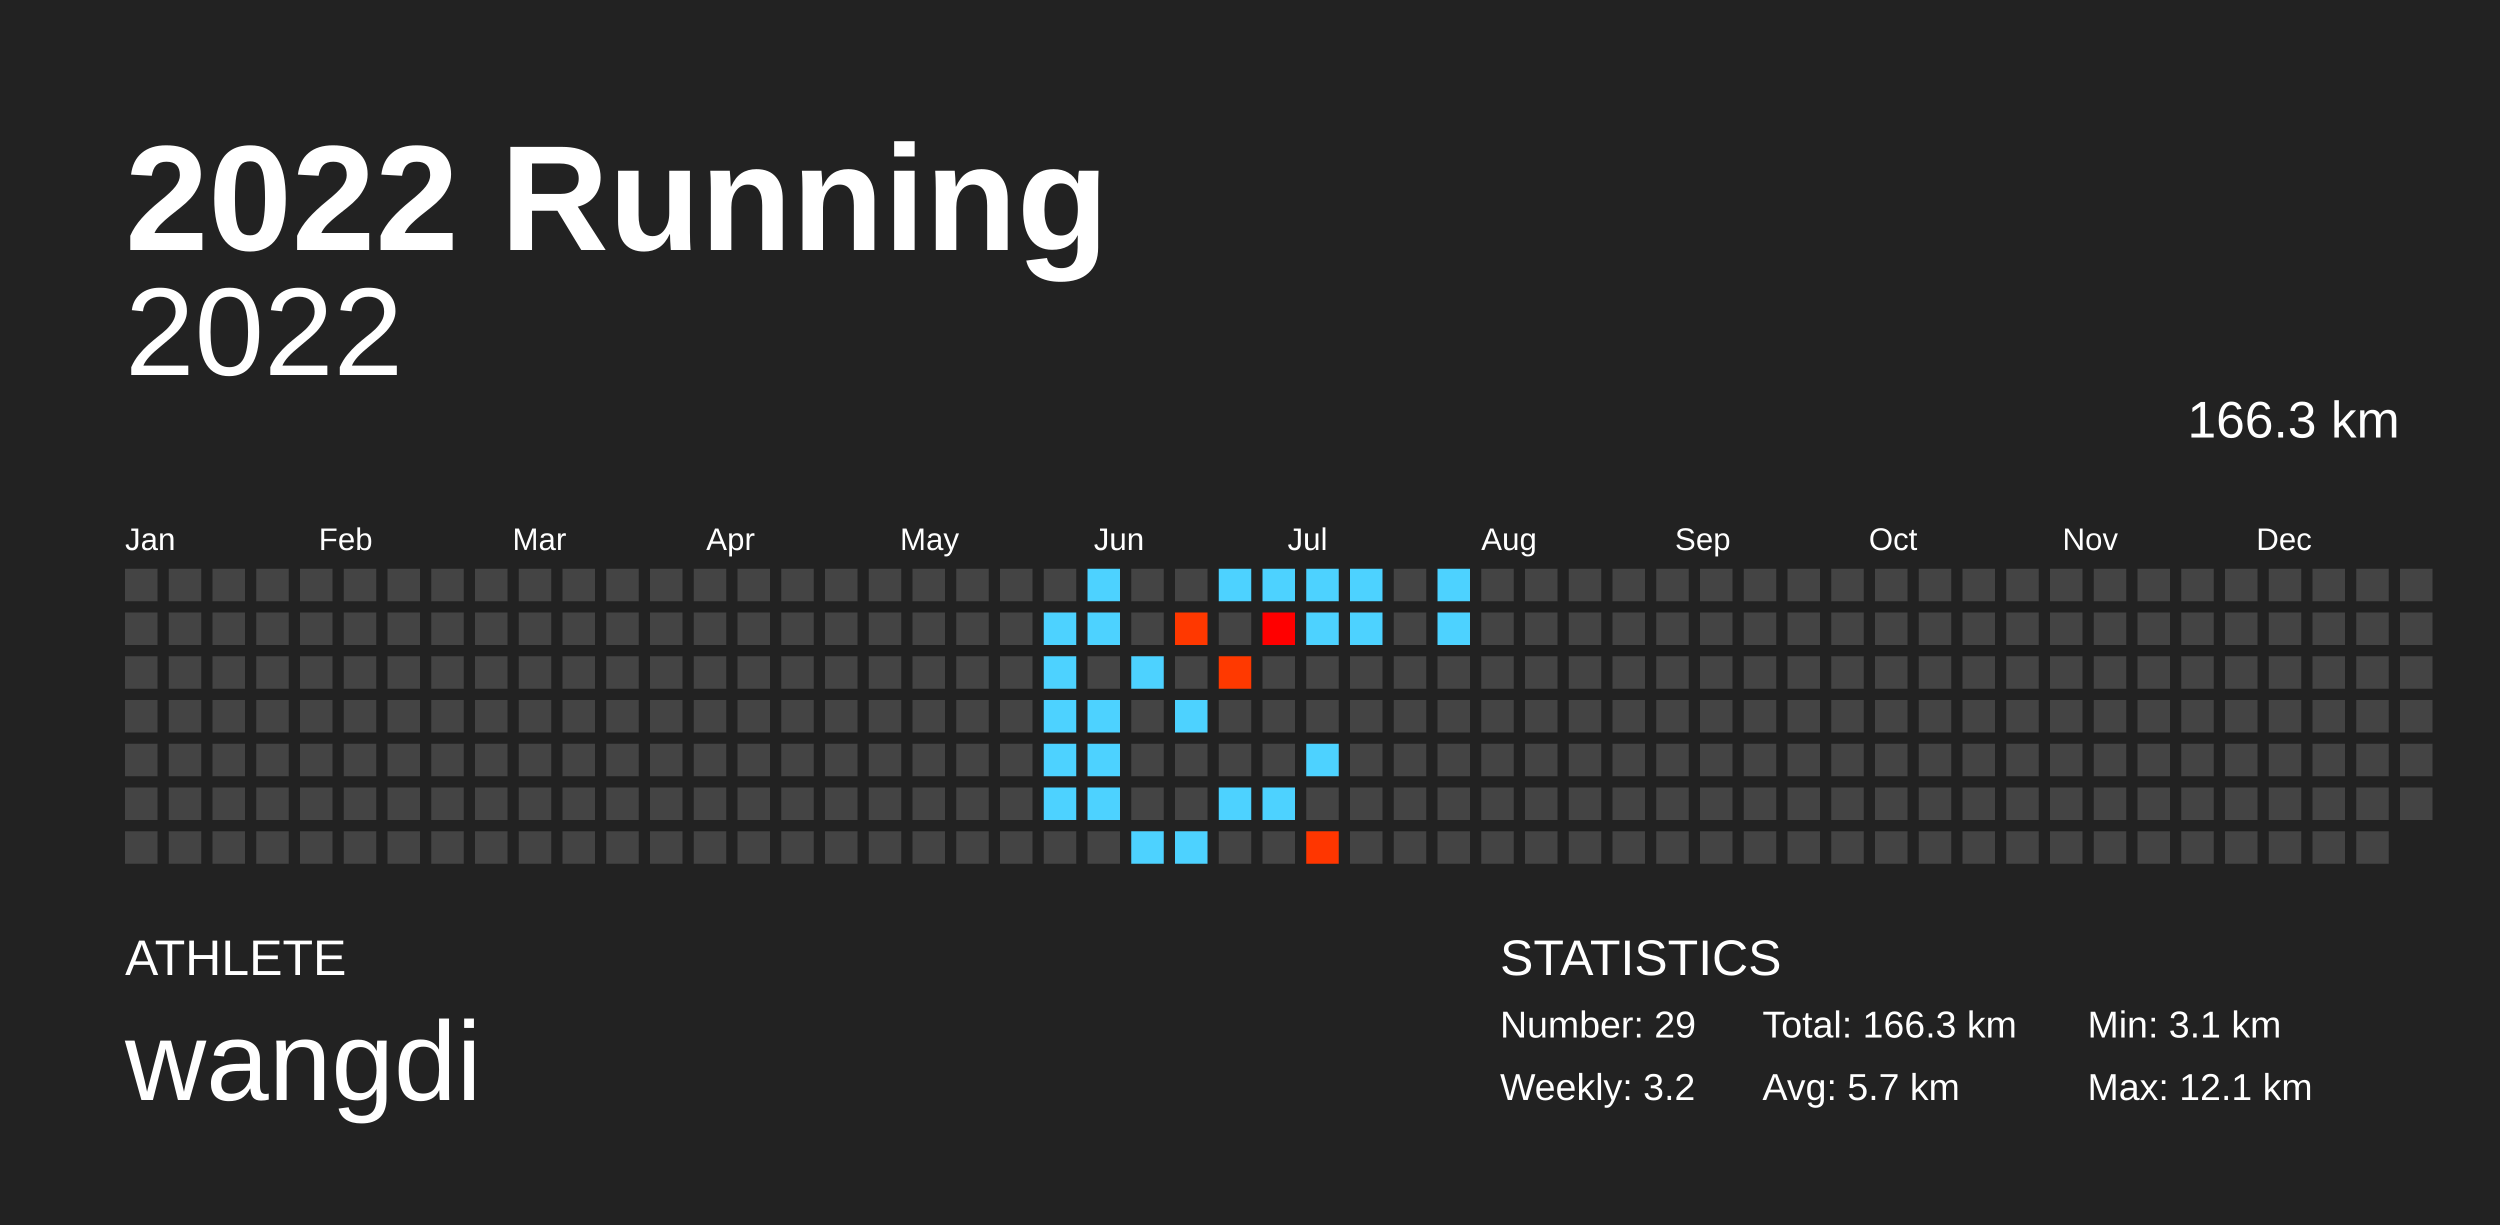
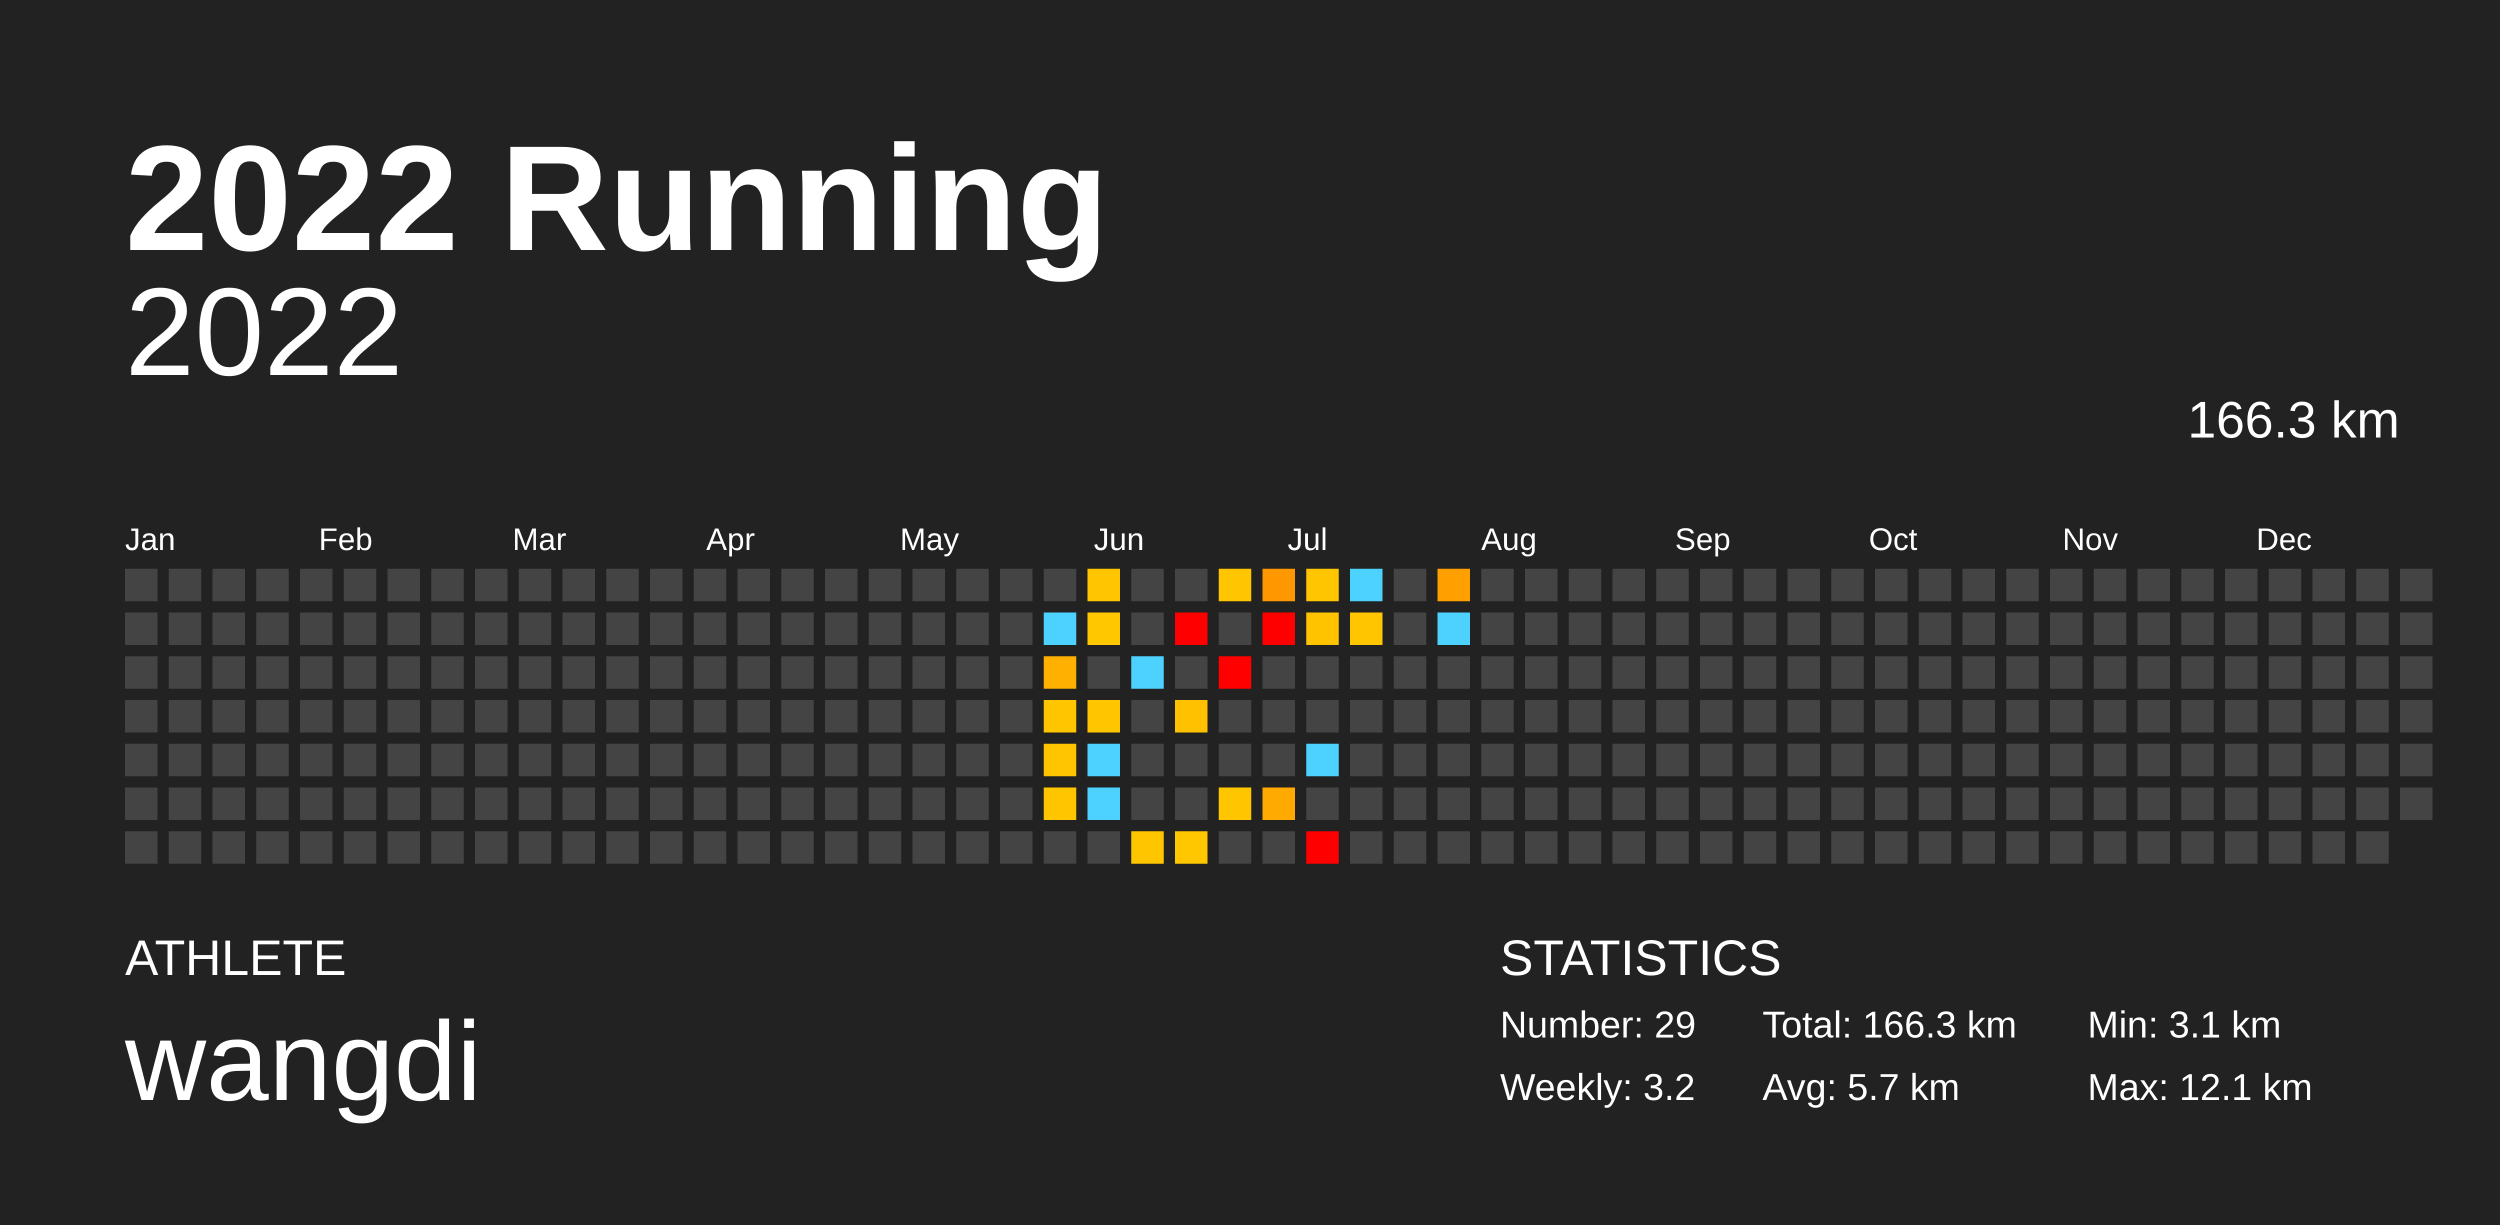
<svg xmlns="http://www.w3.org/2000/svg" baseProfile="full" height="98mm" version="1.1" viewBox="0,0,200,98" width="200mm">
  <defs />
  <rect fill="#222222" height="98" width="200" x="0" y="0" />
  <text fill="#FFFFFF" style="font-size:12px; font-family:Arial; font-weight:bold;" x="10" y="20">2022 Running</text>
  <text fill="#FFFFFF" style="font-size:4px; font-family:Arial" x="10" y="78">ATHLETE</text>
  <text fill="#FFFFFF" style="font-size:9px; font-family:Arial" x="10" y="88">wangdi</text>
  <text fill="#FFFFFF" style="font-size:4px; font-family:Arial" x="120" y="78">STATISTICS</text>
  <text fill="#FFFFFF" style="font-size:3px; font-family:Arial" x="120" y="83">Number: 29</text>
  <text fill="#FFFFFF" style="font-size:3px; font-family:Arial" x="120" y="88">Weekly: 3.2</text>
  <text fill="#FFFFFF" style="font-size:3px; font-family:Arial" x="141" y="83">Total: 166.3 km</text>
  <text fill="#FFFFFF" style="font-size:3px; font-family:Arial" x="141" y="88">Avg: 5.7 km</text>
  <text fill="#FFFFFF" style="font-size:3px; font-family:Arial" x="167" y="83">Min: 3.1 km</text>
  <text fill="#FFFFFF" style="font-size:3px; font-family:Arial" x="167" y="88">Max: 12.1 km</text>
  <text alignment-baseline="hanging" fill="#FFFFFF" style="font-size:10.0px; font-family:Arial;" x="10" y="30">2022</text>
  <text alignment-baseline="hanging" fill="#FFFFFF" style="font-size:4.125px; font-family:Arial;" x="175" y="35">166.3 km</text>
  <text fill="#FFFFFF" style="font-size:2.5px; font-family:Arial" x="10.0" y="44">Jan</text>
  <text fill="#FFFFFF" style="font-size:2.5px; font-family:Arial" x="25.5" y="44">Feb</text>
  <text fill="#FFFFFF" style="font-size:2.5px; font-family:Arial" x="41.0" y="44">Mar</text>
  <text fill="#FFFFFF" style="font-size:2.5px; font-family:Arial" x="56.5" y="44">Apr</text>
  <text fill="#FFFFFF" style="font-size:2.5px; font-family:Arial" x="72.0" y="44">May</text>
  <text fill="#FFFFFF" style="font-size:2.5px; font-family:Arial" x="87.5" y="44">Jun</text>
  <text fill="#FFFFFF" style="font-size:2.5px; font-family:Arial" x="103.0" y="44">Jul</text>
  <text fill="#FFFFFF" style="font-size:2.5px; font-family:Arial" x="118.5" y="44">Aug</text>
  <text fill="#FFFFFF" style="font-size:2.5px; font-family:Arial" x="134.0" y="44">Sep</text>
  <text fill="#FFFFFF" style="font-size:2.5px; font-family:Arial" x="149.5" y="44">Oct</text>
  <text fill="#FFFFFF" style="font-size:2.5px; font-family:Arial" x="165.0" y="44">Nov</text>
  <text fill="#FFFFFF" style="font-size:2.5px; font-family:Arial" x="180.5" y="44">Dec</text>
  <rect fill="#444444" height="2.6" width="2.6" x="10.0" y="45.5" />
  <rect fill="#444444" height="2.6" width="2.6" x="10.0" y="49.0" />
  <rect fill="#444444" height="2.6" width="2.6" x="10.0" y="52.5" />
  <rect fill="#444444" height="2.6" width="2.6" x="10.0" y="56.0" />
  <rect fill="#444444" height="2.6" width="2.6" x="10.0" y="59.5" />
  <rect fill="#444444" height="2.6" width="2.6" x="10.0" y="63.0" />
  <rect fill="#444444" height="2.6" width="2.6" x="10.0" y="66.5" />
  <rect fill="#444444" height="2.6" width="2.6" x="13.5" y="45.5" />
  <rect fill="#444444" height="2.6" width="2.6" x="13.5" y="49.0" />
  <rect fill="#444444" height="2.6" width="2.6" x="13.5" y="52.5" />
  <rect fill="#444444" height="2.6" width="2.6" x="13.5" y="56.0" />
  <rect fill="#444444" height="2.6" width="2.6" x="13.5" y="59.5" />
  <rect fill="#444444" height="2.6" width="2.6" x="13.5" y="63.0" />
  <rect fill="#444444" height="2.6" width="2.6" x="13.5" y="66.5" />
  <rect fill="#444444" height="2.6" width="2.6" x="17.0" y="45.5" />
  <rect fill="#444444" height="2.6" width="2.6" x="17.0" y="49.0" />
  <rect fill="#444444" height="2.6" width="2.6" x="17.0" y="52.5" />
  <rect fill="#444444" height="2.6" width="2.6" x="17.0" y="56.0" />
  <rect fill="#444444" height="2.6" width="2.6" x="17.0" y="59.5" />
  <rect fill="#444444" height="2.6" width="2.6" x="17.0" y="63.0" />
  <rect fill="#444444" height="2.6" width="2.6" x="17.0" y="66.5" />
  <rect fill="#444444" height="2.6" width="2.6" x="20.5" y="45.5" />
  <rect fill="#444444" height="2.6" width="2.6" x="20.5" y="49.0" />
  <rect fill="#444444" height="2.6" width="2.6" x="20.5" y="52.5" />
  <rect fill="#444444" height="2.6" width="2.6" x="20.5" y="56.0" />
  <rect fill="#444444" height="2.6" width="2.6" x="20.5" y="59.5" />
  <rect fill="#444444" height="2.6" width="2.6" x="20.5" y="63.0" />
  <rect fill="#444444" height="2.6" width="2.6" x="20.5" y="66.5" />
  <rect fill="#444444" height="2.6" width="2.6" x="24.0" y="45.5" />
  <rect fill="#444444" height="2.6" width="2.6" x="24.0" y="49.0" />
  <rect fill="#444444" height="2.6" width="2.6" x="24.0" y="52.5" />
  <rect fill="#444444" height="2.6" width="2.6" x="24.0" y="56.0" />
  <rect fill="#444444" height="2.6" width="2.6" x="24.0" y="59.5" />
  <rect fill="#444444" height="2.6" width="2.6" x="24.0" y="63.0" />
  <rect fill="#444444" height="2.6" width="2.6" x="24.0" y="66.5" />
  <rect fill="#444444" height="2.6" width="2.6" x="27.5" y="45.5" />
  <rect fill="#444444" height="2.6" width="2.6" x="27.5" y="49.0" />
  <rect fill="#444444" height="2.6" width="2.6" x="27.5" y="52.5" />
  <rect fill="#444444" height="2.6" width="2.6" x="27.5" y="56.0" />
  <rect fill="#444444" height="2.6" width="2.6" x="27.5" y="59.5" />
  <rect fill="#444444" height="2.6" width="2.6" x="27.5" y="63.0" />
  <rect fill="#444444" height="2.6" width="2.6" x="27.5" y="66.5" />
  <rect fill="#444444" height="2.6" width="2.6" x="31.0" y="45.5" />
  <rect fill="#444444" height="2.6" width="2.6" x="31.0" y="49.0" />
  <rect fill="#444444" height="2.6" width="2.6" x="31.0" y="52.5" />
  <rect fill="#444444" height="2.6" width="2.6" x="31.0" y="56.0" />
  <rect fill="#444444" height="2.6" width="2.6" x="31.0" y="59.5" />
  <rect fill="#444444" height="2.6" width="2.6" x="31.0" y="63.0" />
  <rect fill="#444444" height="2.6" width="2.6" x="31.0" y="66.5" />
  <rect fill="#444444" height="2.6" width="2.6" x="34.5" y="45.5" />
  <rect fill="#444444" height="2.6" width="2.6" x="34.5" y="49.0" />
  <rect fill="#444444" height="2.6" width="2.6" x="34.5" y="52.5" />
  <rect fill="#444444" height="2.6" width="2.6" x="34.5" y="56.0" />
  <rect fill="#444444" height="2.6" width="2.6" x="34.5" y="59.5" />
  <rect fill="#444444" height="2.6" width="2.6" x="34.5" y="63.0" />
  <rect fill="#444444" height="2.6" width="2.6" x="34.5" y="66.5" />
  <rect fill="#444444" height="2.6" width="2.6" x="38.0" y="45.5" />
  <rect fill="#444444" height="2.6" width="2.6" x="38.0" y="49.0" />
  <rect fill="#444444" height="2.6" width="2.6" x="38.0" y="52.5" />
  <rect fill="#444444" height="2.6" width="2.6" x="38.0" y="56.0" />
  <rect fill="#444444" height="2.6" width="2.6" x="38.0" y="59.5" />
  <rect fill="#444444" height="2.6" width="2.6" x="38.0" y="63.0" />
  <rect fill="#444444" height="2.6" width="2.6" x="38.0" y="66.5" />
  <rect fill="#444444" height="2.6" width="2.6" x="41.5" y="45.5" />
  <rect fill="#444444" height="2.6" width="2.6" x="41.5" y="49.0" />
  <rect fill="#444444" height="2.6" width="2.6" x="41.5" y="52.5" />
  <rect fill="#444444" height="2.6" width="2.6" x="41.5" y="56.0" />
  <rect fill="#444444" height="2.6" width="2.6" x="41.5" y="59.5" />
  <rect fill="#444444" height="2.6" width="2.6" x="41.5" y="63.0" />
  <rect fill="#444444" height="2.6" width="2.6" x="41.5" y="66.5" />
  <rect fill="#444444" height="2.6" width="2.6" x="45.0" y="45.5" />
  <rect fill="#444444" height="2.6" width="2.6" x="45.0" y="49.0" />
  <rect fill="#444444" height="2.6" width="2.6" x="45.0" y="52.5" />
  <rect fill="#444444" height="2.6" width="2.6" x="45.0" y="56.0" />
  <rect fill="#444444" height="2.6" width="2.6" x="45.0" y="59.5" />
  <rect fill="#444444" height="2.6" width="2.6" x="45.0" y="63.0" />
  <rect fill="#444444" height="2.6" width="2.6" x="45.0" y="66.5" />
  <rect fill="#444444" height="2.6" width="2.6" x="48.5" y="45.5" />
  <rect fill="#444444" height="2.6" width="2.6" x="48.5" y="49.0" />
  <rect fill="#444444" height="2.6" width="2.6" x="48.5" y="52.5" />
  <rect fill="#444444" height="2.6" width="2.6" x="48.5" y="56.0" />
  <rect fill="#444444" height="2.6" width="2.6" x="48.5" y="59.5" />
  <rect fill="#444444" height="2.6" width="2.6" x="48.5" y="63.0" />
  <rect fill="#444444" height="2.6" width="2.6" x="48.5" y="66.5" />
  <rect fill="#444444" height="2.6" width="2.6" x="52.0" y="45.5" />
  <rect fill="#444444" height="2.6" width="2.6" x="52.0" y="49.0" />
  <rect fill="#444444" height="2.6" width="2.6" x="52.0" y="52.5" />
  <rect fill="#444444" height="2.6" width="2.6" x="52.0" y="56.0" />
  <rect fill="#444444" height="2.6" width="2.6" x="52.0" y="59.5" />
  <rect fill="#444444" height="2.6" width="2.6" x="52.0" y="63.0" />
  <rect fill="#444444" height="2.6" width="2.6" x="52.0" y="66.5" />
  <rect fill="#444444" height="2.6" width="2.6" x="55.5" y="45.5" />
  <rect fill="#444444" height="2.6" width="2.6" x="55.5" y="49.0" />
  <rect fill="#444444" height="2.6" width="2.6" x="55.5" y="52.5" />
  <rect fill="#444444" height="2.6" width="2.6" x="55.5" y="56.0" />
  <rect fill="#444444" height="2.6" width="2.6" x="55.5" y="59.5" />
  <rect fill="#444444" height="2.6" width="2.6" x="55.5" y="63.0" />
  <rect fill="#444444" height="2.6" width="2.6" x="55.5" y="66.5" />
  <rect fill="#444444" height="2.6" width="2.6" x="59.0" y="45.5" />
  <rect fill="#444444" height="2.6" width="2.6" x="59.0" y="49.0" />
  <rect fill="#444444" height="2.6" width="2.6" x="59.0" y="52.5" />
  <rect fill="#444444" height="2.6" width="2.6" x="59.0" y="56.0" />
  <rect fill="#444444" height="2.6" width="2.6" x="59.0" y="59.5" />
  <rect fill="#444444" height="2.6" width="2.6" x="59.0" y="63.0" />
  <rect fill="#444444" height="2.6" width="2.6" x="59.0" y="66.5" />
  <rect fill="#444444" height="2.6" width="2.6" x="62.5" y="45.5" />
  <rect fill="#444444" height="2.6" width="2.6" x="62.5" y="49.0" />
  <rect fill="#444444" height="2.6" width="2.6" x="62.5" y="52.5" />
  <rect fill="#444444" height="2.6" width="2.6" x="62.5" y="56.0" />
  <rect fill="#444444" height="2.6" width="2.6" x="62.5" y="59.5" />
  <rect fill="#444444" height="2.6" width="2.6" x="62.5" y="63.0" />
  <rect fill="#444444" height="2.6" width="2.6" x="62.5" y="66.5" />
  <rect fill="#444444" height="2.6" width="2.6" x="66.0" y="45.5" />
  <rect fill="#444444" height="2.6" width="2.6" x="66.0" y="49.0" />
  <rect fill="#444444" height="2.6" width="2.6" x="66.0" y="52.5" />
  <rect fill="#444444" height="2.6" width="2.6" x="66.0" y="56.0" />
  <rect fill="#444444" height="2.6" width="2.6" x="66.0" y="59.5" />
  <rect fill="#444444" height="2.6" width="2.6" x="66.0" y="63.0" />
  <rect fill="#444444" height="2.6" width="2.6" x="66.0" y="66.5" />
  <rect fill="#444444" height="2.6" width="2.6" x="69.5" y="45.5" />
  <rect fill="#444444" height="2.6" width="2.6" x="69.5" y="49.0" />
  <rect fill="#444444" height="2.6" width="2.6" x="69.5" y="52.5" />
  <rect fill="#444444" height="2.6" width="2.6" x="69.5" y="56.0" />
  <rect fill="#444444" height="2.6" width="2.6" x="69.5" y="59.5" />
  <rect fill="#444444" height="2.6" width="2.6" x="69.5" y="63.0" />
  <rect fill="#444444" height="2.6" width="2.6" x="69.5" y="66.5" />
  <rect fill="#444444" height="2.6" width="2.6" x="73.0" y="45.5" />
  <rect fill="#444444" height="2.6" width="2.6" x="73.0" y="49.0" />
  <rect fill="#444444" height="2.6" width="2.6" x="73.0" y="52.5" />
  <rect fill="#444444" height="2.6" width="2.6" x="73.0" y="56.0" />
  <rect fill="#444444" height="2.6" width="2.6" x="73.0" y="59.5" />
  <rect fill="#444444" height="2.6" width="2.6" x="73.0" y="63.0" />
  <rect fill="#444444" height="2.6" width="2.6" x="73.0" y="66.5" />
  <rect fill="#444444" height="2.6" width="2.6" x="76.5" y="45.5" />
  <rect fill="#444444" height="2.6" width="2.6" x="76.5" y="49.0" />
  <rect fill="#444444" height="2.6" width="2.6" x="76.5" y="52.5" />
  <rect fill="#444444" height="2.6" width="2.6" x="76.5" y="56.0" />
  <rect fill="#444444" height="2.6" width="2.6" x="76.5" y="59.5" />
  <rect fill="#444444" height="2.6" width="2.6" x="76.5" y="63.0" />
  <rect fill="#444444" height="2.6" width="2.6" x="76.5" y="66.5" />
  <rect fill="#444444" height="2.6" width="2.6" x="80.0" y="45.5" />
  <rect fill="#444444" height="2.6" width="2.6" x="80.0" y="49.0" />
  <rect fill="#444444" height="2.6" width="2.6" x="80.0" y="52.5" />
  <rect fill="#444444" height="2.6" width="2.6" x="80.0" y="56.0" />
  <rect fill="#444444" height="2.6" width="2.6" x="80.0" y="59.5" />
  <rect fill="#444444" height="2.6" width="2.6" x="80.0" y="63.0" />
  <rect fill="#444444" height="2.6" width="2.6" x="80.0" y="66.5" />
  <rect fill="#444444" height="2.6" width="2.6" x="83.5" y="45.5" />
  <rect fill="#4dd2ff" height="2.6" width="2.6" x="83.5" y="49.0" />
-   <rect fill="#4dd2ff" height="2.6" width="2.6" x="83.5" y="52.5" />
-   <rect fill="#4dd2ff" height="2.6" width="2.6" x="83.5" y="56.0" />
-   <rect fill="#4dd2ff" height="2.6" width="2.6" x="83.5" y="59.5" />
-   <rect fill="#4dd2ff" height="2.6" width="2.6" x="83.5" y="63.0" />
+   <rect fill="#ffb000" height="2.6" width="2.6" x="83.5" y="52.5" />
+   <rect fill="#ffc600" height="2.6" width="2.6" x="83.5" y="56.0" />
+   <rect fill="#ffc500" height="2.6" width="2.6" x="83.5" y="59.5" />
+   <rect fill="#ffc600" height="2.6" width="2.6" x="83.5" y="63.0" />
  <rect fill="#444444" height="2.6" width="2.6" x="83.5" y="66.5" />
-   <rect fill="#4dd2ff" height="2.6" width="2.6" x="87.0" y="45.5" />
-   <rect fill="#4dd2ff" height="2.6" width="2.6" x="87.0" y="49.0" />
+   <rect fill="#ffc500" height="2.6" width="2.6" x="87.0" y="45.5" />
+   <rect fill="#ffc700" height="2.6" width="2.6" x="87.0" y="49.0" />
  <rect fill="#444444" height="2.6" width="2.6" x="87.0" y="52.5" />
-   <rect fill="#4dd2ff" height="2.6" width="2.6" x="87.0" y="56.0" />
+   <rect fill="#ffc600" height="2.6" width="2.6" x="87.0" y="56.0" />
  <rect fill="#4dd2ff" height="2.6" width="2.6" x="87.0" y="59.5" />
  <rect fill="#4dd2ff" height="2.6" width="2.6" x="87.0" y="63.0" />
  <rect fill="#444444" height="2.6" width="2.6" x="87.0" y="66.5" />
  <rect fill="#444444" height="2.6" width="2.6" x="90.5" y="45.5" />
  <rect fill="#444444" height="2.6" width="2.6" x="90.5" y="49.0" />
  <rect fill="#4dd2ff" height="2.6" width="2.6" x="90.5" y="52.5" />
  <rect fill="#444444" height="2.6" width="2.6" x="90.5" y="56.0" />
  <rect fill="#444444" height="2.6" width="2.6" x="90.5" y="59.5" />
  <rect fill="#444444" height="2.6" width="2.6" x="90.5" y="63.0" />
-   <rect fill="#4dd2ff" height="2.6" width="2.6" x="90.5" y="66.5" />
+   <rect fill="#ffc600" height="2.6" width="2.6" x="90.5" y="66.5" />
  <rect fill="#444444" height="2.6" width="2.6" x="94.0" y="45.5" />
-   <rect fill="#ff3800" height="2.6" width="2.6" x="94.0" y="49.0" />
+   <rect fill="red" height="2.6" width="2.6" x="94.0" y="49.0" />
  <rect fill="#444444" height="2.6" width="2.6" x="94.0" y="52.5" />
-   <rect fill="#4dd2ff" height="2.6" width="2.6" x="94.0" y="56.0" />
+   <rect fill="#ffc100" height="2.6" width="2.6" x="94.0" y="56.0" />
  <rect fill="#444444" height="2.6" width="2.6" x="94.0" y="59.5" />
  <rect fill="#444444" height="2.6" width="2.6" x="94.0" y="63.0" />
-   <rect fill="#4dd2ff" height="2.6" width="2.6" x="94.0" y="66.5" />
-   <rect fill="#4dd2ff" height="2.6" width="2.6" x="97.5" y="45.5" />
+   <rect fill="#ffc700" height="2.6" width="2.6" x="94.0" y="66.5" />
+   <rect fill="#ffc500" height="2.6" width="2.6" x="97.5" y="45.5" />
  <rect fill="#444444" height="2.6" width="2.6" x="97.5" y="49.0" />
-   <rect fill="#ff3900" height="2.6" width="2.6" x="97.5" y="52.5" />
+   <rect fill="red" height="2.6" width="2.6" x="97.5" y="52.5" />
  <rect fill="#444444" height="2.6" width="2.6" x="97.5" y="56.0" />
  <rect fill="#444444" height="2.6" width="2.6" x="97.5" y="59.5" />
-   <rect fill="#4dd2ff" height="2.6" width="2.6" x="97.5" y="63.0" />
+   <rect fill="#ffc600" height="2.6" width="2.6" x="97.5" y="63.0" />
  <rect fill="#444444" height="2.6" width="2.6" x="97.5" y="66.5" />
-   <rect fill="#4dd2ff" height="2.6" width="2.6" x="101.0" y="45.5" />
-   <rect fill="#ff0000" height="2.6" width="2.6" x="101.0" y="49.0" />
+   <rect fill="#ff9700" height="2.6" width="2.6" x="101.0" y="45.5" />
+   <rect fill="red" height="2.6" width="2.6" x="101.0" y="49.0" />
  <rect fill="#444444" height="2.6" width="2.6" x="101.0" y="52.5" />
  <rect fill="#444444" height="2.6" width="2.6" x="101.0" y="56.0" />
  <rect fill="#444444" height="2.6" width="2.6" x="101.0" y="59.5" />
-   <rect fill="#4dd2ff" height="2.6" width="2.6" x="101.0" y="63.0" />
+   <rect fill="#ffaa00" height="2.6" width="2.6" x="101.0" y="63.0" />
  <rect fill="#444444" height="2.6" width="2.6" x="101.0" y="66.5" />
-   <rect fill="#4dd2ff" height="2.6" width="2.6" x="104.5" y="45.5" />
-   <rect fill="#4dd2ff" height="2.6" width="2.6" x="104.5" y="49.0" />
+   <rect fill="#ffc500" height="2.6" width="2.6" x="104.5" y="45.5" />
+   <rect fill="#ffc300" height="2.6" width="2.6" x="104.5" y="49.0" />
  <rect fill="#444444" height="2.6" width="2.6" x="104.5" y="52.5" />
  <rect fill="#444444" height="2.6" width="2.6" x="104.5" y="56.0" />
  <rect fill="#4dd2ff" height="2.6" width="2.6" x="104.5" y="59.5" />
  <rect fill="#444444" height="2.6" width="2.6" x="104.5" y="63.0" />
-   <rect fill="#ff3600" height="2.6" width="2.6" x="104.5" y="66.5" />
+   <rect fill="red" height="2.6" width="2.6" x="104.5" y="66.5" />
  <rect fill="#4dd2ff" height="2.6" width="2.6" x="108.0" y="45.5" />
-   <rect fill="#4dd2ff" height="2.6" width="2.6" x="108.0" y="49.0" />
+   <rect fill="#ffc600" height="2.6" width="2.6" x="108.0" y="49.0" />
  <rect fill="#444444" height="2.6" width="2.6" x="108.0" y="52.5" />
  <rect fill="#444444" height="2.6" width="2.6" x="108.0" y="56.0" />
  <rect fill="#444444" height="2.6" width="2.6" x="108.0" y="59.5" />
  <rect fill="#444444" height="2.6" width="2.6" x="108.0" y="63.0" />
  <rect fill="#444444" height="2.6" width="2.6" x="108.0" y="66.5" />
  <rect fill="#444444" height="2.6" width="2.6" x="111.5" y="45.5" />
  <rect fill="#444444" height="2.6" width="2.6" x="111.5" y="49.0" />
  <rect fill="#444444" height="2.6" width="2.6" x="111.5" y="52.5" />
  <rect fill="#444444" height="2.6" width="2.6" x="111.5" y="56.0" />
  <rect fill="#444444" height="2.6" width="2.6" x="111.5" y="59.5" />
  <rect fill="#444444" height="2.6" width="2.6" x="111.5" y="63.0" />
  <rect fill="#444444" height="2.6" width="2.6" x="111.5" y="66.5" />
-   <rect fill="#4dd2ff" height="2.6" width="2.6" x="115.0" y="45.5" />
+   <rect fill="#ff9f00" height="2.6" width="2.6" x="115.0" y="45.5" />
  <rect fill="#4dd2ff" height="2.6" width="2.6" x="115.0" y="49.0" />
  <rect fill="#444444" height="2.6" width="2.6" x="115.0" y="52.5" />
  <rect fill="#444444" height="2.6" width="2.6" x="115.0" y="56.0" />
  <rect fill="#444444" height="2.6" width="2.6" x="115.0" y="59.5" />
  <rect fill="#444444" height="2.6" width="2.6" x="115.0" y="63.0" />
  <rect fill="#444444" height="2.6" width="2.6" x="115.0" y="66.5" />
  <rect fill="#444444" height="2.6" width="2.6" x="118.5" y="45.5" />
  <rect fill="#444444" height="2.6" width="2.6" x="118.5" y="49.0" />
  <rect fill="#444444" height="2.6" width="2.6" x="118.5" y="52.5" />
  <rect fill="#444444" height="2.6" width="2.6" x="118.5" y="56.0" />
  <rect fill="#444444" height="2.6" width="2.6" x="118.5" y="59.5" />
  <rect fill="#444444" height="2.6" width="2.6" x="118.5" y="63.0" />
  <rect fill="#444444" height="2.6" width="2.6" x="118.5" y="66.5" />
  <rect fill="#444444" height="2.6" width="2.6" x="122.0" y="45.5" />
  <rect fill="#444444" height="2.6" width="2.6" x="122.0" y="49.0" />
  <rect fill="#444444" height="2.6" width="2.6" x="122.0" y="52.5" />
  <rect fill="#444444" height="2.6" width="2.6" x="122.0" y="56.0" />
  <rect fill="#444444" height="2.6" width="2.6" x="122.0" y="59.5" />
  <rect fill="#444444" height="2.6" width="2.6" x="122.0" y="63.0" />
  <rect fill="#444444" height="2.6" width="2.6" x="122.0" y="66.5" />
  <rect fill="#444444" height="2.6" width="2.6" x="125.5" y="45.5" />
  <rect fill="#444444" height="2.6" width="2.6" x="125.5" y="49.0" />
  <rect fill="#444444" height="2.6" width="2.6" x="125.5" y="52.5" />
  <rect fill="#444444" height="2.6" width="2.6" x="125.5" y="56.0" />
  <rect fill="#444444" height="2.6" width="2.6" x="125.5" y="59.5" />
  <rect fill="#444444" height="2.6" width="2.6" x="125.5" y="63.0" />
  <rect fill="#444444" height="2.6" width="2.6" x="125.5" y="66.5" />
  <rect fill="#444444" height="2.6" width="2.6" x="129.0" y="45.5" />
  <rect fill="#444444" height="2.6" width="2.6" x="129.0" y="49.0" />
  <rect fill="#444444" height="2.6" width="2.6" x="129.0" y="52.5" />
  <rect fill="#444444" height="2.6" width="2.6" x="129.0" y="56.0" />
  <rect fill="#444444" height="2.6" width="2.6" x="129.0" y="59.5" />
  <rect fill="#444444" height="2.6" width="2.6" x="129.0" y="63.0" />
  <rect fill="#444444" height="2.6" width="2.6" x="129.0" y="66.5" />
  <rect fill="#444444" height="2.6" width="2.6" x="132.5" y="45.5" />
  <rect fill="#444444" height="2.6" width="2.6" x="132.5" y="49.0" />
  <rect fill="#444444" height="2.6" width="2.6" x="132.5" y="52.5" />
  <rect fill="#444444" height="2.6" width="2.6" x="132.5" y="56.0" />
  <rect fill="#444444" height="2.6" width="2.6" x="132.5" y="59.5" />
  <rect fill="#444444" height="2.6" width="2.6" x="132.5" y="63.0" />
  <rect fill="#444444" height="2.6" width="2.6" x="132.5" y="66.5" />
  <rect fill="#444444" height="2.6" width="2.6" x="136.0" y="45.5" />
  <rect fill="#444444" height="2.6" width="2.6" x="136.0" y="49.0" />
  <rect fill="#444444" height="2.6" width="2.6" x="136.0" y="52.5" />
  <rect fill="#444444" height="2.6" width="2.6" x="136.0" y="56.0" />
  <rect fill="#444444" height="2.6" width="2.6" x="136.0" y="59.5" />
  <rect fill="#444444" height="2.6" width="2.6" x="136.0" y="63.0" />
  <rect fill="#444444" height="2.6" width="2.6" x="136.0" y="66.5" />
  <rect fill="#444444" height="2.6" width="2.6" x="139.5" y="45.5" />
  <rect fill="#444444" height="2.6" width="2.6" x="139.5" y="49.0" />
  <rect fill="#444444" height="2.6" width="2.6" x="139.5" y="52.5" />
  <rect fill="#444444" height="2.6" width="2.6" x="139.5" y="56.0" />
  <rect fill="#444444" height="2.6" width="2.6" x="139.5" y="59.5" />
  <rect fill="#444444" height="2.6" width="2.6" x="139.5" y="63.0" />
  <rect fill="#444444" height="2.6" width="2.6" x="139.5" y="66.5" />
  <rect fill="#444444" height="2.6" width="2.6" x="143.0" y="45.5" />
  <rect fill="#444444" height="2.6" width="2.6" x="143.0" y="49.0" />
  <rect fill="#444444" height="2.6" width="2.6" x="143.0" y="52.5" />
  <rect fill="#444444" height="2.6" width="2.6" x="143.0" y="56.0" />
  <rect fill="#444444" height="2.6" width="2.6" x="143.0" y="59.5" />
  <rect fill="#444444" height="2.6" width="2.6" x="143.0" y="63.0" />
  <rect fill="#444444" height="2.6" width="2.6" x="143.0" y="66.5" />
  <rect fill="#444444" height="2.6" width="2.6" x="146.5" y="45.5" />
  <rect fill="#444444" height="2.6" width="2.6" x="146.5" y="49.0" />
  <rect fill="#444444" height="2.6" width="2.6" x="146.5" y="52.5" />
  <rect fill="#444444" height="2.6" width="2.6" x="146.5" y="56.0" />
  <rect fill="#444444" height="2.6" width="2.6" x="146.5" y="59.5" />
  <rect fill="#444444" height="2.6" width="2.6" x="146.5" y="63.0" />
  <rect fill="#444444" height="2.6" width="2.6" x="146.5" y="66.5" />
  <rect fill="#444444" height="2.6" width="2.6" x="150.0" y="45.5" />
  <rect fill="#444444" height="2.6" width="2.6" x="150.0" y="49.0" />
  <rect fill="#444444" height="2.6" width="2.6" x="150.0" y="52.5" />
  <rect fill="#444444" height="2.6" width="2.6" x="150.0" y="56.0" />
  <rect fill="#444444" height="2.6" width="2.6" x="150.0" y="59.5" />
  <rect fill="#444444" height="2.6" width="2.6" x="150.0" y="63.0" />
  <rect fill="#444444" height="2.6" width="2.6" x="150.0" y="66.5" />
  <rect fill="#444444" height="2.6" width="2.6" x="153.5" y="45.5" />
  <rect fill="#444444" height="2.6" width="2.6" x="153.5" y="49.0" />
  <rect fill="#444444" height="2.6" width="2.6" x="153.5" y="52.5" />
  <rect fill="#444444" height="2.6" width="2.6" x="153.5" y="56.0" />
  <rect fill="#444444" height="2.6" width="2.6" x="153.5" y="59.5" />
  <rect fill="#444444" height="2.6" width="2.6" x="153.5" y="63.0" />
  <rect fill="#444444" height="2.6" width="2.6" x="153.5" y="66.5" />
  <rect fill="#444444" height="2.6" width="2.6" x="157.0" y="45.5" />
  <rect fill="#444444" height="2.6" width="2.6" x="157.0" y="49.0" />
  <rect fill="#444444" height="2.6" width="2.6" x="157.0" y="52.5" />
  <rect fill="#444444" height="2.6" width="2.6" x="157.0" y="56.0" />
  <rect fill="#444444" height="2.6" width="2.6" x="157.0" y="59.5" />
  <rect fill="#444444" height="2.6" width="2.6" x="157.0" y="63.0" />
  <rect fill="#444444" height="2.6" width="2.6" x="157.0" y="66.5" />
  <rect fill="#444444" height="2.6" width="2.6" x="160.5" y="45.5" />
  <rect fill="#444444" height="2.6" width="2.6" x="160.5" y="49.0" />
  <rect fill="#444444" height="2.6" width="2.6" x="160.5" y="52.5" />
  <rect fill="#444444" height="2.6" width="2.6" x="160.5" y="56.0" />
  <rect fill="#444444" height="2.6" width="2.6" x="160.5" y="59.5" />
  <rect fill="#444444" height="2.6" width="2.6" x="160.5" y="63.0" />
  <rect fill="#444444" height="2.6" width="2.6" x="160.5" y="66.5" />
  <rect fill="#444444" height="2.6" width="2.6" x="164.0" y="45.5" />
  <rect fill="#444444" height="2.6" width="2.6" x="164.0" y="49.0" />
  <rect fill="#444444" height="2.6" width="2.6" x="164.0" y="52.5" />
  <rect fill="#444444" height="2.6" width="2.6" x="164.0" y="56.0" />
  <rect fill="#444444" height="2.6" width="2.6" x="164.0" y="59.5" />
  <rect fill="#444444" height="2.6" width="2.6" x="164.0" y="63.0" />
  <rect fill="#444444" height="2.6" width="2.6" x="164.0" y="66.5" />
  <rect fill="#444444" height="2.6" width="2.6" x="167.5" y="45.5" />
  <rect fill="#444444" height="2.6" width="2.6" x="167.5" y="49.0" />
  <rect fill="#444444" height="2.6" width="2.6" x="167.5" y="52.5" />
  <rect fill="#444444" height="2.6" width="2.6" x="167.5" y="56.0" />
  <rect fill="#444444" height="2.6" width="2.6" x="167.5" y="59.5" />
  <rect fill="#444444" height="2.6" width="2.6" x="167.5" y="63.0" />
  <rect fill="#444444" height="2.6" width="2.6" x="167.5" y="66.5" />
  <rect fill="#444444" height="2.6" width="2.6" x="171.0" y="45.5" />
  <rect fill="#444444" height="2.6" width="2.6" x="171.0" y="49.0" />
  <rect fill="#444444" height="2.6" width="2.6" x="171.0" y="52.5" />
  <rect fill="#444444" height="2.6" width="2.6" x="171.0" y="56.0" />
  <rect fill="#444444" height="2.6" width="2.6" x="171.0" y="59.5" />
  <rect fill="#444444" height="2.6" width="2.6" x="171.0" y="63.0" />
  <rect fill="#444444" height="2.6" width="2.6" x="171.0" y="66.5" />
  <rect fill="#444444" height="2.6" width="2.6" x="174.5" y="45.5" />
  <rect fill="#444444" height="2.6" width="2.6" x="174.5" y="49.0" />
  <rect fill="#444444" height="2.6" width="2.6" x="174.5" y="52.5" />
  <rect fill="#444444" height="2.6" width="2.6" x="174.5" y="56.0" />
  <rect fill="#444444" height="2.6" width="2.6" x="174.5" y="59.5" />
  <rect fill="#444444" height="2.6" width="2.6" x="174.5" y="63.0" />
  <rect fill="#444444" height="2.6" width="2.6" x="174.5" y="66.5" />
  <rect fill="#444444" height="2.6" width="2.6" x="178.0" y="45.5" />
  <rect fill="#444444" height="2.6" width="2.6" x="178.0" y="49.0" />
  <rect fill="#444444" height="2.6" width="2.6" x="178.0" y="52.5" />
  <rect fill="#444444" height="2.6" width="2.6" x="178.0" y="56.0" />
  <rect fill="#444444" height="2.6" width="2.6" x="178.0" y="59.5" />
  <rect fill="#444444" height="2.6" width="2.6" x="178.0" y="63.0" />
  <rect fill="#444444" height="2.6" width="2.6" x="178.0" y="66.5" />
  <rect fill="#444444" height="2.6" width="2.6" x="181.5" y="45.5" />
  <rect fill="#444444" height="2.6" width="2.6" x="181.5" y="49.0" />
  <rect fill="#444444" height="2.6" width="2.6" x="181.5" y="52.5" />
  <rect fill="#444444" height="2.6" width="2.6" x="181.5" y="56.0" />
  <rect fill="#444444" height="2.6" width="2.6" x="181.5" y="59.5" />
  <rect fill="#444444" height="2.6" width="2.6" x="181.5" y="63.0" />
  <rect fill="#444444" height="2.6" width="2.6" x="181.5" y="66.5" />
  <rect fill="#444444" height="2.6" width="2.6" x="185.0" y="45.5" />
  <rect fill="#444444" height="2.6" width="2.6" x="185.0" y="49.0" />
  <rect fill="#444444" height="2.6" width="2.6" x="185.0" y="52.5" />
  <rect fill="#444444" height="2.6" width="2.6" x="185.0" y="56.0" />
  <rect fill="#444444" height="2.6" width="2.6" x="185.0" y="59.5" />
  <rect fill="#444444" height="2.6" width="2.6" x="185.0" y="63.0" />
  <rect fill="#444444" height="2.6" width="2.6" x="185.0" y="66.5" />
  <rect fill="#444444" height="2.6" width="2.6" x="188.5" y="45.5" />
  <rect fill="#444444" height="2.6" width="2.6" x="188.5" y="49.0" />
  <rect fill="#444444" height="2.6" width="2.6" x="188.5" y="52.5" />
  <rect fill="#444444" height="2.6" width="2.6" x="188.5" y="56.0" />
  <rect fill="#444444" height="2.6" width="2.6" x="188.5" y="59.5" />
  <rect fill="#444444" height="2.6" width="2.6" x="188.5" y="63.0" />
  <rect fill="#444444" height="2.6" width="2.6" x="188.5" y="66.5" />
  <rect fill="#444444" height="2.6" width="2.6" x="192.0" y="45.5" />
  <rect fill="#444444" height="2.6" width="2.6" x="192.0" y="49.0" />
  <rect fill="#444444" height="2.6" width="2.6" x="192.0" y="52.5" />
  <rect fill="#444444" height="2.6" width="2.6" x="192.0" y="56.0" />
  <rect fill="#444444" height="2.6" width="2.6" x="192.0" y="59.5" />
  <rect fill="#444444" height="2.6" width="2.6" x="192.0" y="63.0" />
</svg>
